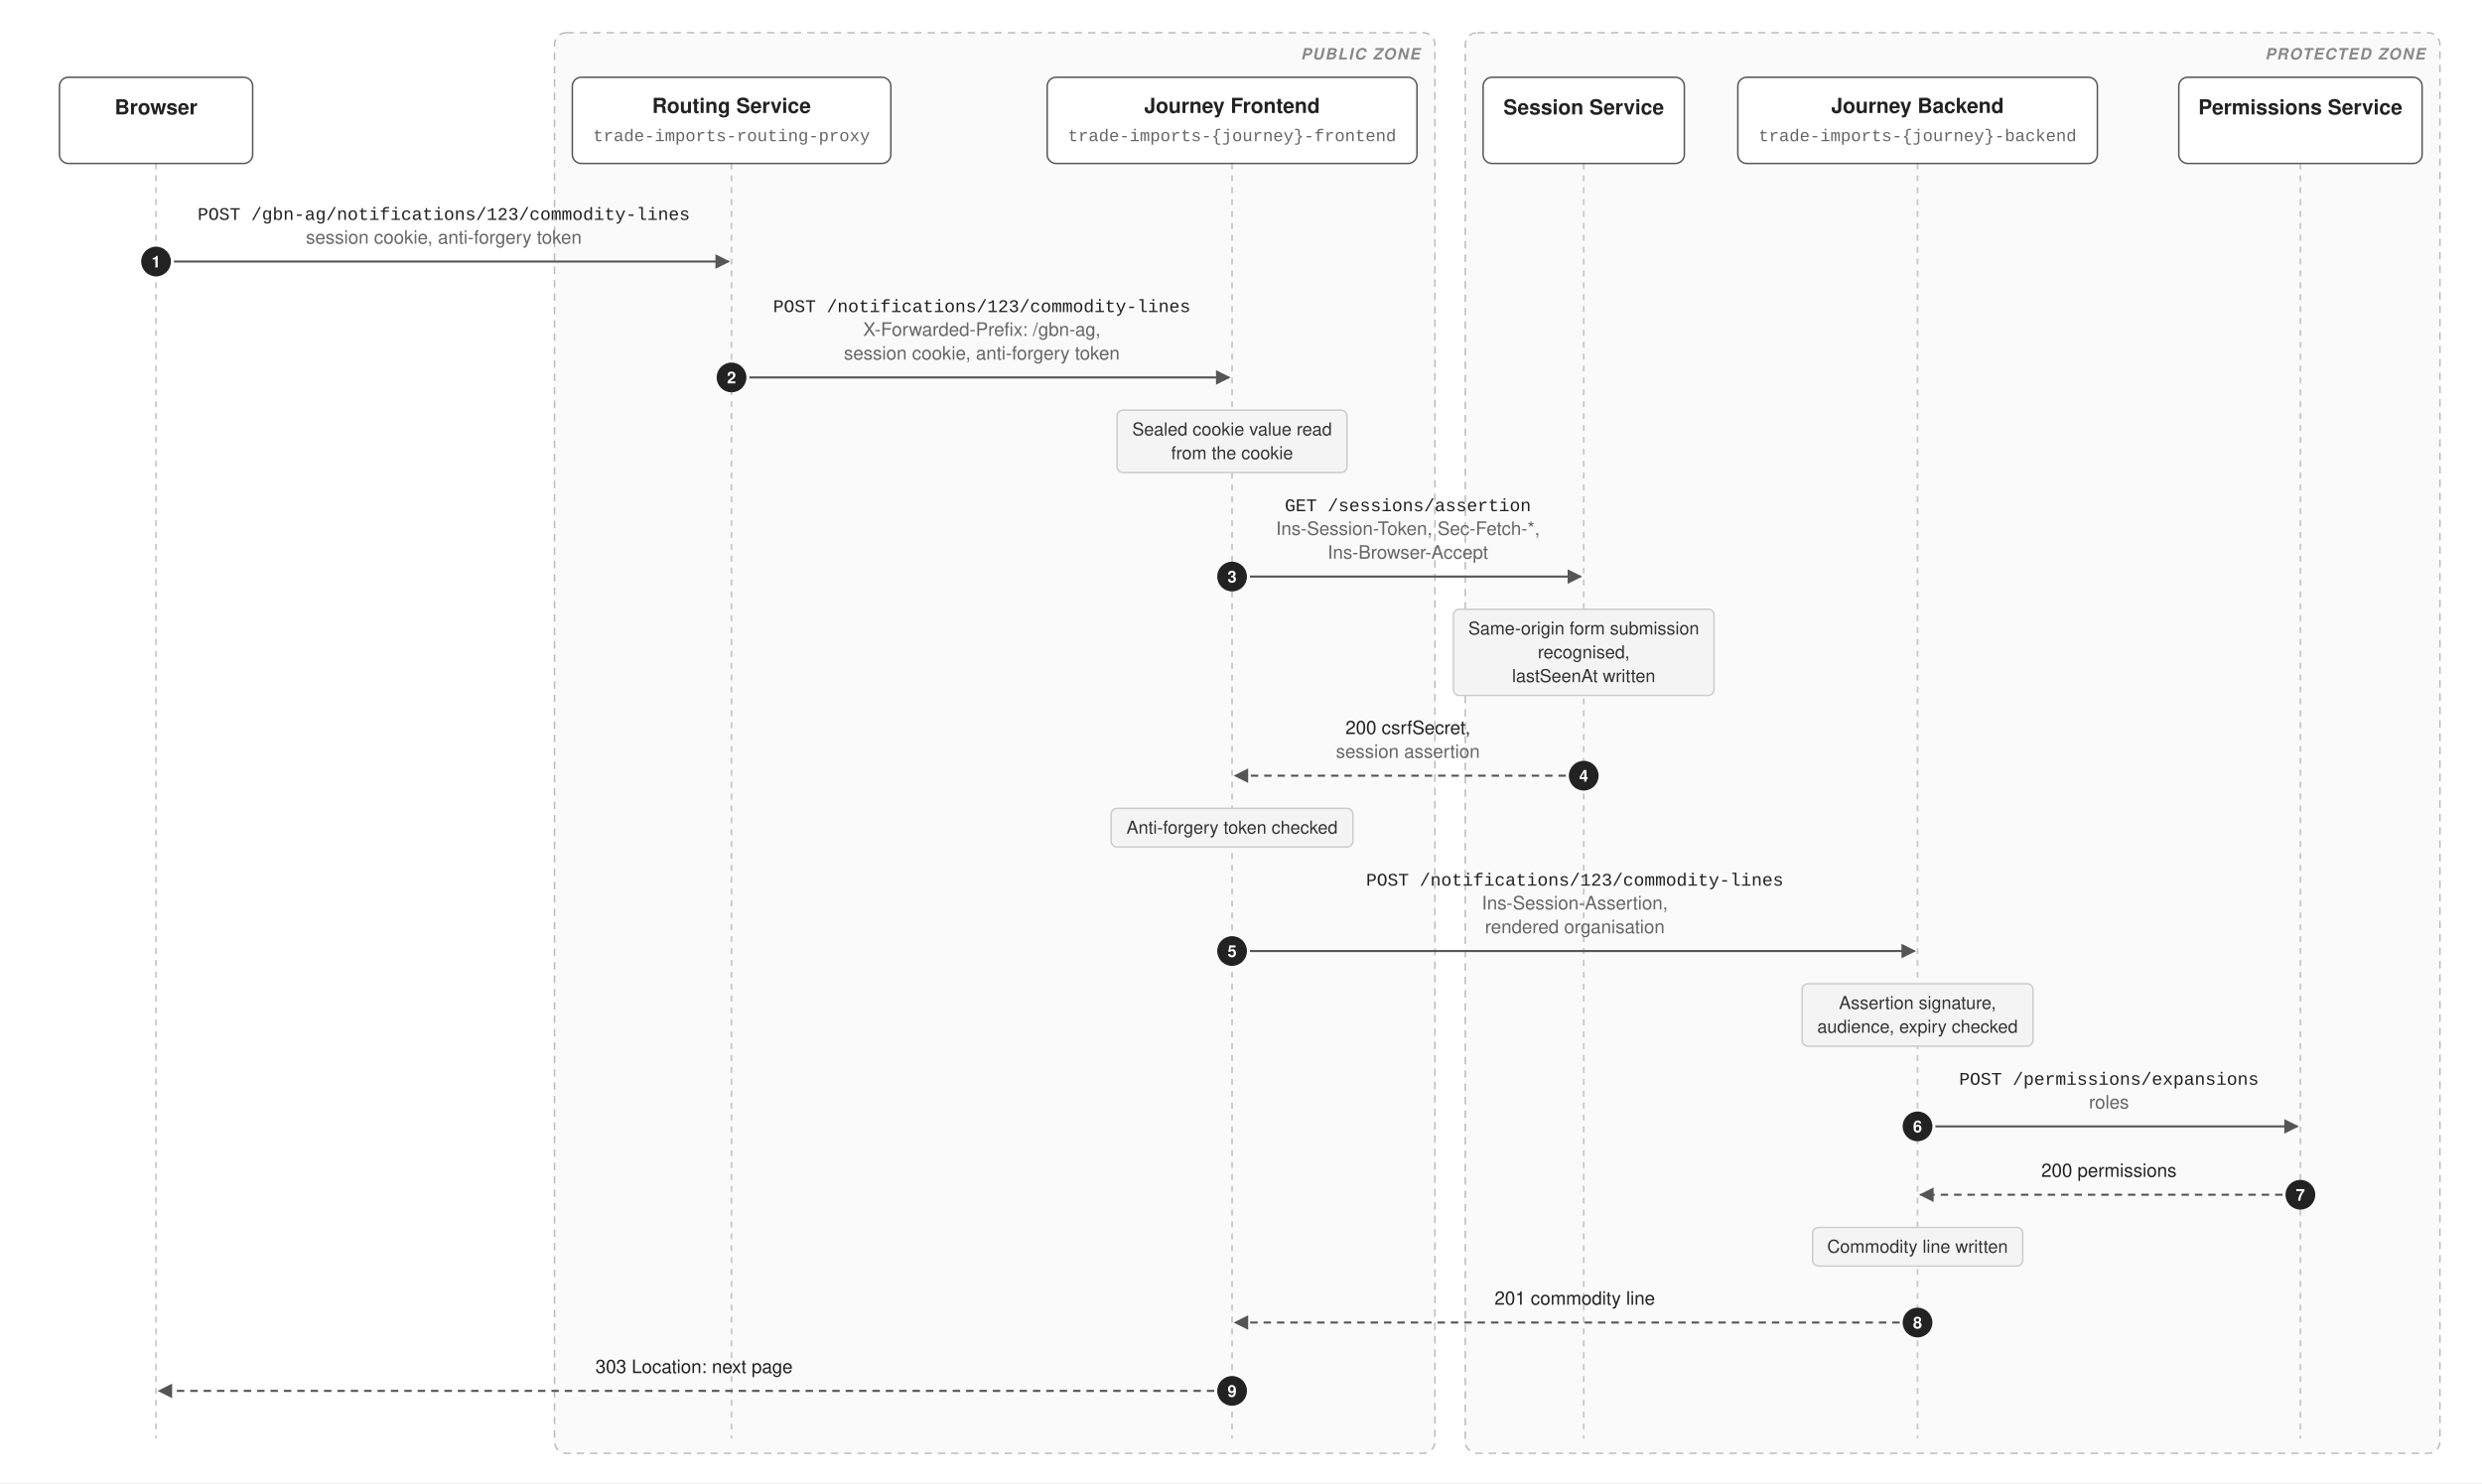
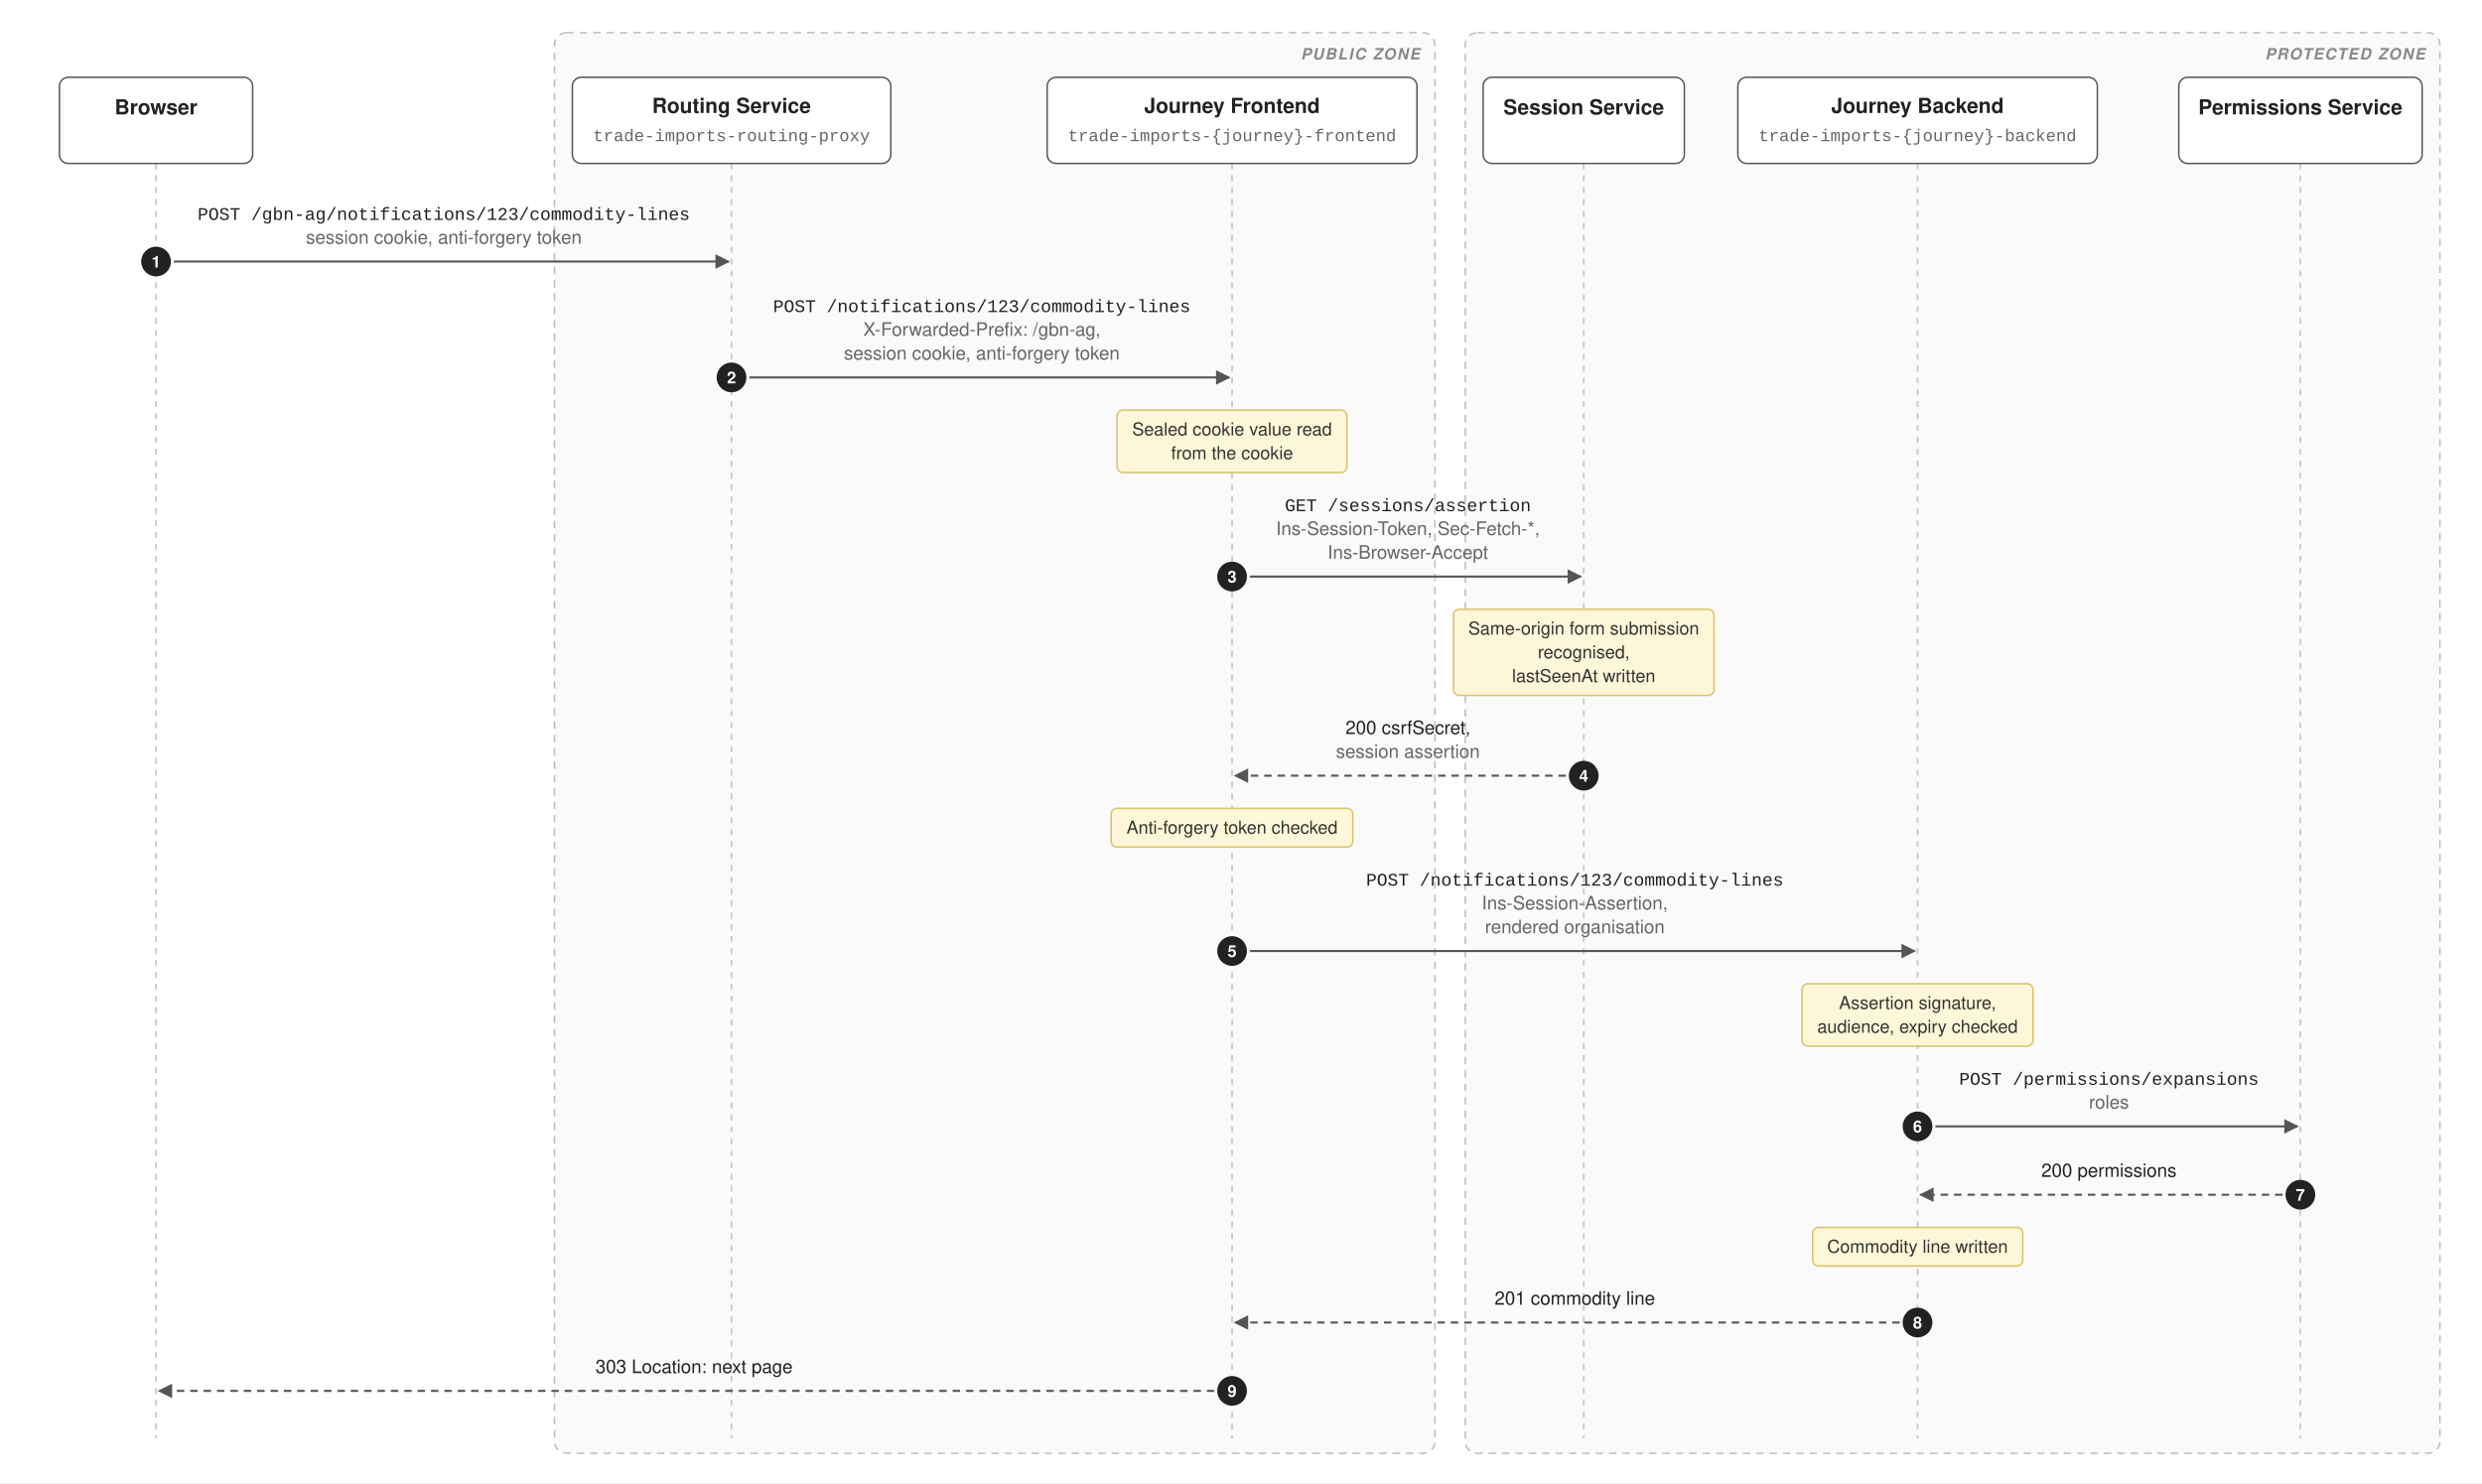
<svg xmlns="http://www.w3.org/2000/svg" viewBox="0 0 1670 998" width="1670" height="998" font-family="Helvetica Neue, Helvetica, Arial, sans-serif">
  <defs>
    <marker id="arw" viewBox="0 0 10 10" refX="9" refY="5" markerWidth="7" markerHeight="7" orient="auto-start-reverse">
      <path d="M 0 0 L 10 5 L 0 10 z" fill="#555555" />
    </marker>
  </defs>
  <rect x="0" y="0" width="1670" height="998" fill="#ffffff" />
  <rect x="373.1" y="22" width="592.4" height="956" rx="8" fill="#fafafa" stroke="#bbbbbb" stroke-dasharray="5 4" />
  <text x="955.4" y="40" font-size="10.5" fill="#888888" text-anchor="end" font-weight="700" font-style="italic" letter-spacing="0.09em">PUBLIC ZONE</text>
  <rect x="985.9" y="22" width="655.8" height="956" rx="8" fill="#fafafa" stroke="#bbbbbb" stroke-dasharray="5 4" />
  <text x="1631.7" y="40" font-size="10.5" fill="#888888" text-anchor="end" font-weight="700" font-style="italic" letter-spacing="0.09em">PROTECTED ZONE</text>
  <line x1="105" y1="110" x2="105" y2="968" stroke="#c8c8c8" stroke-width="1.2" stroke-dasharray="4 4" />
  <rect x="40" y="52" width="130" height="58" rx="6" fill="#ffffff" stroke="#555555" />
  <text x="105" y="77" font-size="14" fill="#222222" text-anchor="middle" font-weight="700">Browser</text>
  <line x1="492.2" y1="110" x2="492.2" y2="968" stroke="#c8c8c8" stroke-width="1.2" stroke-dasharray="4 4" />
  <rect x="385.1" y="52" width="214.3" height="58" rx="6" fill="#ffffff" stroke="#555555" />
  <text x="492.2" y="76" font-size="14" fill="#222222" text-anchor="middle" font-weight="700">Routing Service</text>
  <text x="492.2" y="95" font-size="11.5" fill="#666666" text-anchor="middle" font-family="Menlo, Consolas, Courier New, monospace">trade-imports-routing-proxy</text>
  <line x1="829" y1="110" x2="829" y2="968" stroke="#c8c8c8" stroke-width="1.2" stroke-dasharray="4 4" />
  <rect x="704.6" y="52" width="248.8" height="58" rx="6" fill="#ffffff" stroke="#555555" />
  <text x="829" y="76" font-size="14" fill="#222222" text-anchor="middle" font-weight="700">Journey Frontend</text>
  <text x="829" y="95" font-size="11.5" fill="#666666" text-anchor="middle" font-family="Menlo, Consolas, Courier New, monospace">trade-imports-{journey}-frontend</text>
  <line x1="1065.6" y1="110" x2="1065.6" y2="968" stroke="#c8c8c8" stroke-width="1.2" stroke-dasharray="4 4" />
  <rect x="997.9" y="52" width="135.4" height="58" rx="6" fill="#ffffff" stroke="#555555" />
  <text x="1065.6" y="77" font-size="14" fill="#222222" text-anchor="middle" font-weight="700">Session Service</text>
  <line x1="1290.2" y1="110" x2="1290.2" y2="968" stroke="#c8c8c8" stroke-width="1.2" stroke-dasharray="4 4" />
  <rect x="1169.3" y="52" width="241.9" height="58" rx="6" fill="#ffffff" stroke="#555555" />
  <text x="1290.2" y="76" font-size="14" fill="#222222" text-anchor="middle" font-weight="700">Journey Backend</text>
  <text x="1290.2" y="95" font-size="11.5" fill="#666666" text-anchor="middle" font-family="Menlo, Consolas, Courier New, monospace">trade-imports-{journey}-backend</text>
  <line x1="1547.8" y1="110" x2="1547.8" y2="968" stroke="#c8c8c8" stroke-width="1.2" stroke-dasharray="4 4" />
  <rect x="1466" y="52" width="163.7" height="58" rx="6" fill="#ffffff" stroke="#555555" />
  <text x="1547.8" y="77" font-size="14" fill="#222222" text-anchor="middle" font-weight="700">Permissions Service</text>
  <text x="298.6" y="148" font-size="12" fill="#222222" text-anchor="middle" font-family="Menlo, Consolas, Courier New, monospace">POST /gbn-ag/notifications/123/commodity-lines</text>
  <text x="298.6" y="164" font-size="12.5" fill="#666666" text-anchor="middle">session cookie, anti-forgery token</text>
  <line x1="117" y1="176" x2="490.2" y2="176" stroke="#555555" stroke-width="1.4" marker-end="url(#arw)" />
  <circle cx="105" cy="176" r="10" fill="#222222" />
  <text x="105" y="180" font-size="11" fill="#ffffff" text-anchor="middle" font-weight="700">1</text>
  <text x="660.6" y="210" font-size="12" fill="#222222" text-anchor="middle" font-family="Menlo, Consolas, Courier New, monospace">POST /notifications/123/commodity-lines</text>
  <text x="660.6" y="226" font-size="12.5" fill="#666666" text-anchor="middle">X-Forwarded-Prefix: /gbn-ag,</text>
  <text x="660.6" y="242" font-size="12.5" fill="#666666" text-anchor="middle">session cookie, anti-forgery token</text>
  <line x1="504.2" y1="254" x2="827" y2="254" stroke="#555555" stroke-width="1.4" marker-end="url(#arw)" />
  <circle cx="492.2" cy="254" r="10" fill="#222222" />
  <text x="492.2" y="258" font-size="11" fill="#ffffff" text-anchor="middle" font-weight="700">2</text>
-   <rect x="751.6" y="276" width="154.7" height="42" rx="4" fill="#f4f4f4" stroke="#cccccc" />
+   <rect x="751.6" y="276" width="154.7" height="42" rx="4" fill="#fdf6d8" stroke="#d6c26a" />
  <text x="829" y="293" font-size="12" fill="#333333" text-anchor="middle">Sealed cookie value read</text>
  <text x="829" y="309" font-size="12" fill="#333333" text-anchor="middle">from the cookie</text>
  <text x="947.3" y="344" font-size="12" fill="#222222" text-anchor="middle" font-family="Menlo, Consolas, Courier New, monospace">GET /sessions/assertion</text>
  <text x="947.3" y="360" font-size="12.5" fill="#666666" text-anchor="middle">Ins-Session-Token, Sec-Fetch-*,</text>
  <text x="947.3" y="376" font-size="12.5" fill="#666666" text-anchor="middle">Ins-Browser-Accept</text>
  <line x1="841" y1="388" x2="1063.6" y2="388" stroke="#555555" stroke-width="1.4" marker-end="url(#arw)" />
  <circle cx="829" cy="388" r="10" fill="#222222" />
  <text x="829" y="392" font-size="11" fill="#ffffff" text-anchor="middle" font-weight="700">3</text>
-   <rect x="977.9" y="410" width="175.4" height="58" rx="4" fill="#f4f4f4" stroke="#cccccc" />
+   <rect x="977.9" y="410" width="175.4" height="58" rx="4" fill="#fdf6d8" stroke="#d6c26a" />
  <text x="1065.6" y="427" font-size="12" fill="#333333" text-anchor="middle">Same-origin form submission</text>
  <text x="1065.6" y="443" font-size="12" fill="#333333" text-anchor="middle">recognised,</text>
  <text x="1065.6" y="459" font-size="12" fill="#333333" text-anchor="middle">lastSeenAt written</text>
  <text x="947.3" y="494" font-size="12.5" fill="#222222" text-anchor="middle">200 csrfSecret,</text>
  <text x="947.3" y="510" font-size="12.5" fill="#666666" text-anchor="middle">session assertion</text>
  <line x1="1053.6" y1="522" x2="831" y2="522" stroke="#555555" stroke-width="1.4" stroke-dasharray="5 4" marker-end="url(#arw)" />
  <circle cx="1065.6" cy="522" r="10" fill="#222222" />
  <text x="1065.6" y="526" font-size="11" fill="#ffffff" text-anchor="middle" font-weight="700">4</text>
-   <rect x="747.6" y="544" width="162.7" height="26" rx="4" fill="#f4f4f4" stroke="#cccccc" />
+   <rect x="747.6" y="544" width="162.7" height="26" rx="4" fill="#fdf6d8" stroke="#d6c26a" />
  <text x="829" y="561" font-size="12" fill="#333333" text-anchor="middle">Anti-forgery token checked</text>
  <text x="1059.6" y="596" font-size="12" fill="#222222" text-anchor="middle" font-family="Menlo, Consolas, Courier New, monospace">POST /notifications/123/commodity-lines</text>
  <text x="1059.6" y="612" font-size="12.5" fill="#666666" text-anchor="middle">Ins-Session-Assertion,</text>
  <text x="1059.6" y="628" font-size="12.5" fill="#666666" text-anchor="middle">rendered organisation</text>
  <line x1="841" y1="640" x2="1288.2" y2="640" stroke="#555555" stroke-width="1.4" marker-end="url(#arw)" />
  <circle cx="829" cy="640" r="10" fill="#222222" />
  <text x="829" y="644" font-size="11" fill="#ffffff" text-anchor="middle" font-weight="700">5</text>
-   <rect x="1212.5" y="662" width="155.4" height="42" rx="4" fill="#f4f4f4" stroke="#cccccc" />
+   <rect x="1212.5" y="662" width="155.4" height="42" rx="4" fill="#fdf6d8" stroke="#d6c26a" />
  <text x="1290.2" y="679" font-size="12" fill="#333333" text-anchor="middle">Assertion signature,</text>
  <text x="1290.2" y="695" font-size="12" fill="#333333" text-anchor="middle">audience, expiry checked</text>
  <text x="1419" y="730" font-size="12" fill="#222222" text-anchor="middle" font-family="Menlo, Consolas, Courier New, monospace">POST /permissions/expansions</text>
  <text x="1419" y="746" font-size="12.5" fill="#666666" text-anchor="middle">roles</text>
  <line x1="1302.2" y1="758" x2="1545.8" y2="758" stroke="#555555" stroke-width="1.4" marker-end="url(#arw)" />
  <circle cx="1290.2" cy="758" r="10" fill="#222222" />
  <text x="1290.2" y="762" font-size="11" fill="#ffffff" text-anchor="middle" font-weight="700">6</text>
  <text x="1419" y="792" font-size="12.5" fill="#222222" text-anchor="middle">200 permissions</text>
  <line x1="1535.8" y1="804" x2="1292.2" y2="804" stroke="#555555" stroke-width="1.4" stroke-dasharray="5 4" marker-end="url(#arw)" />
  <circle cx="1547.8" cy="804" r="10" fill="#222222" />
  <text x="1547.8" y="808" font-size="11" fill="#ffffff" text-anchor="middle" font-weight="700">7</text>
-   <rect x="1219.6" y="826" width="141.4" height="26" rx="4" fill="#f4f4f4" stroke="#cccccc" />
+   <rect x="1219.6" y="826" width="141.4" height="26" rx="4" fill="#fdf6d8" stroke="#d6c26a" />
  <text x="1290.2" y="843" font-size="12" fill="#333333" text-anchor="middle">Commodity line written</text>
  <text x="1059.6" y="878" font-size="12.5" fill="#222222" text-anchor="middle">201 commodity line</text>
  <line x1="1278.2" y1="890" x2="831" y2="890" stroke="#555555" stroke-width="1.4" stroke-dasharray="5 4" marker-end="url(#arw)" />
  <circle cx="1290.2" cy="890" r="10" fill="#222222" />
  <text x="1290.2" y="894" font-size="11" fill="#ffffff" text-anchor="middle" font-weight="700">8</text>
  <text x="467" y="924" font-size="12.5" fill="#222222" text-anchor="middle">303 Location: next page</text>
  <line x1="817" y1="936" x2="107" y2="936" stroke="#555555" stroke-width="1.4" stroke-dasharray="5 4" marker-end="url(#arw)" />
  <circle cx="829" cy="936" r="10" fill="#222222" />
  <text x="829" y="940" font-size="11" fill="#ffffff" text-anchor="middle" font-weight="700">9</text>
</svg>
